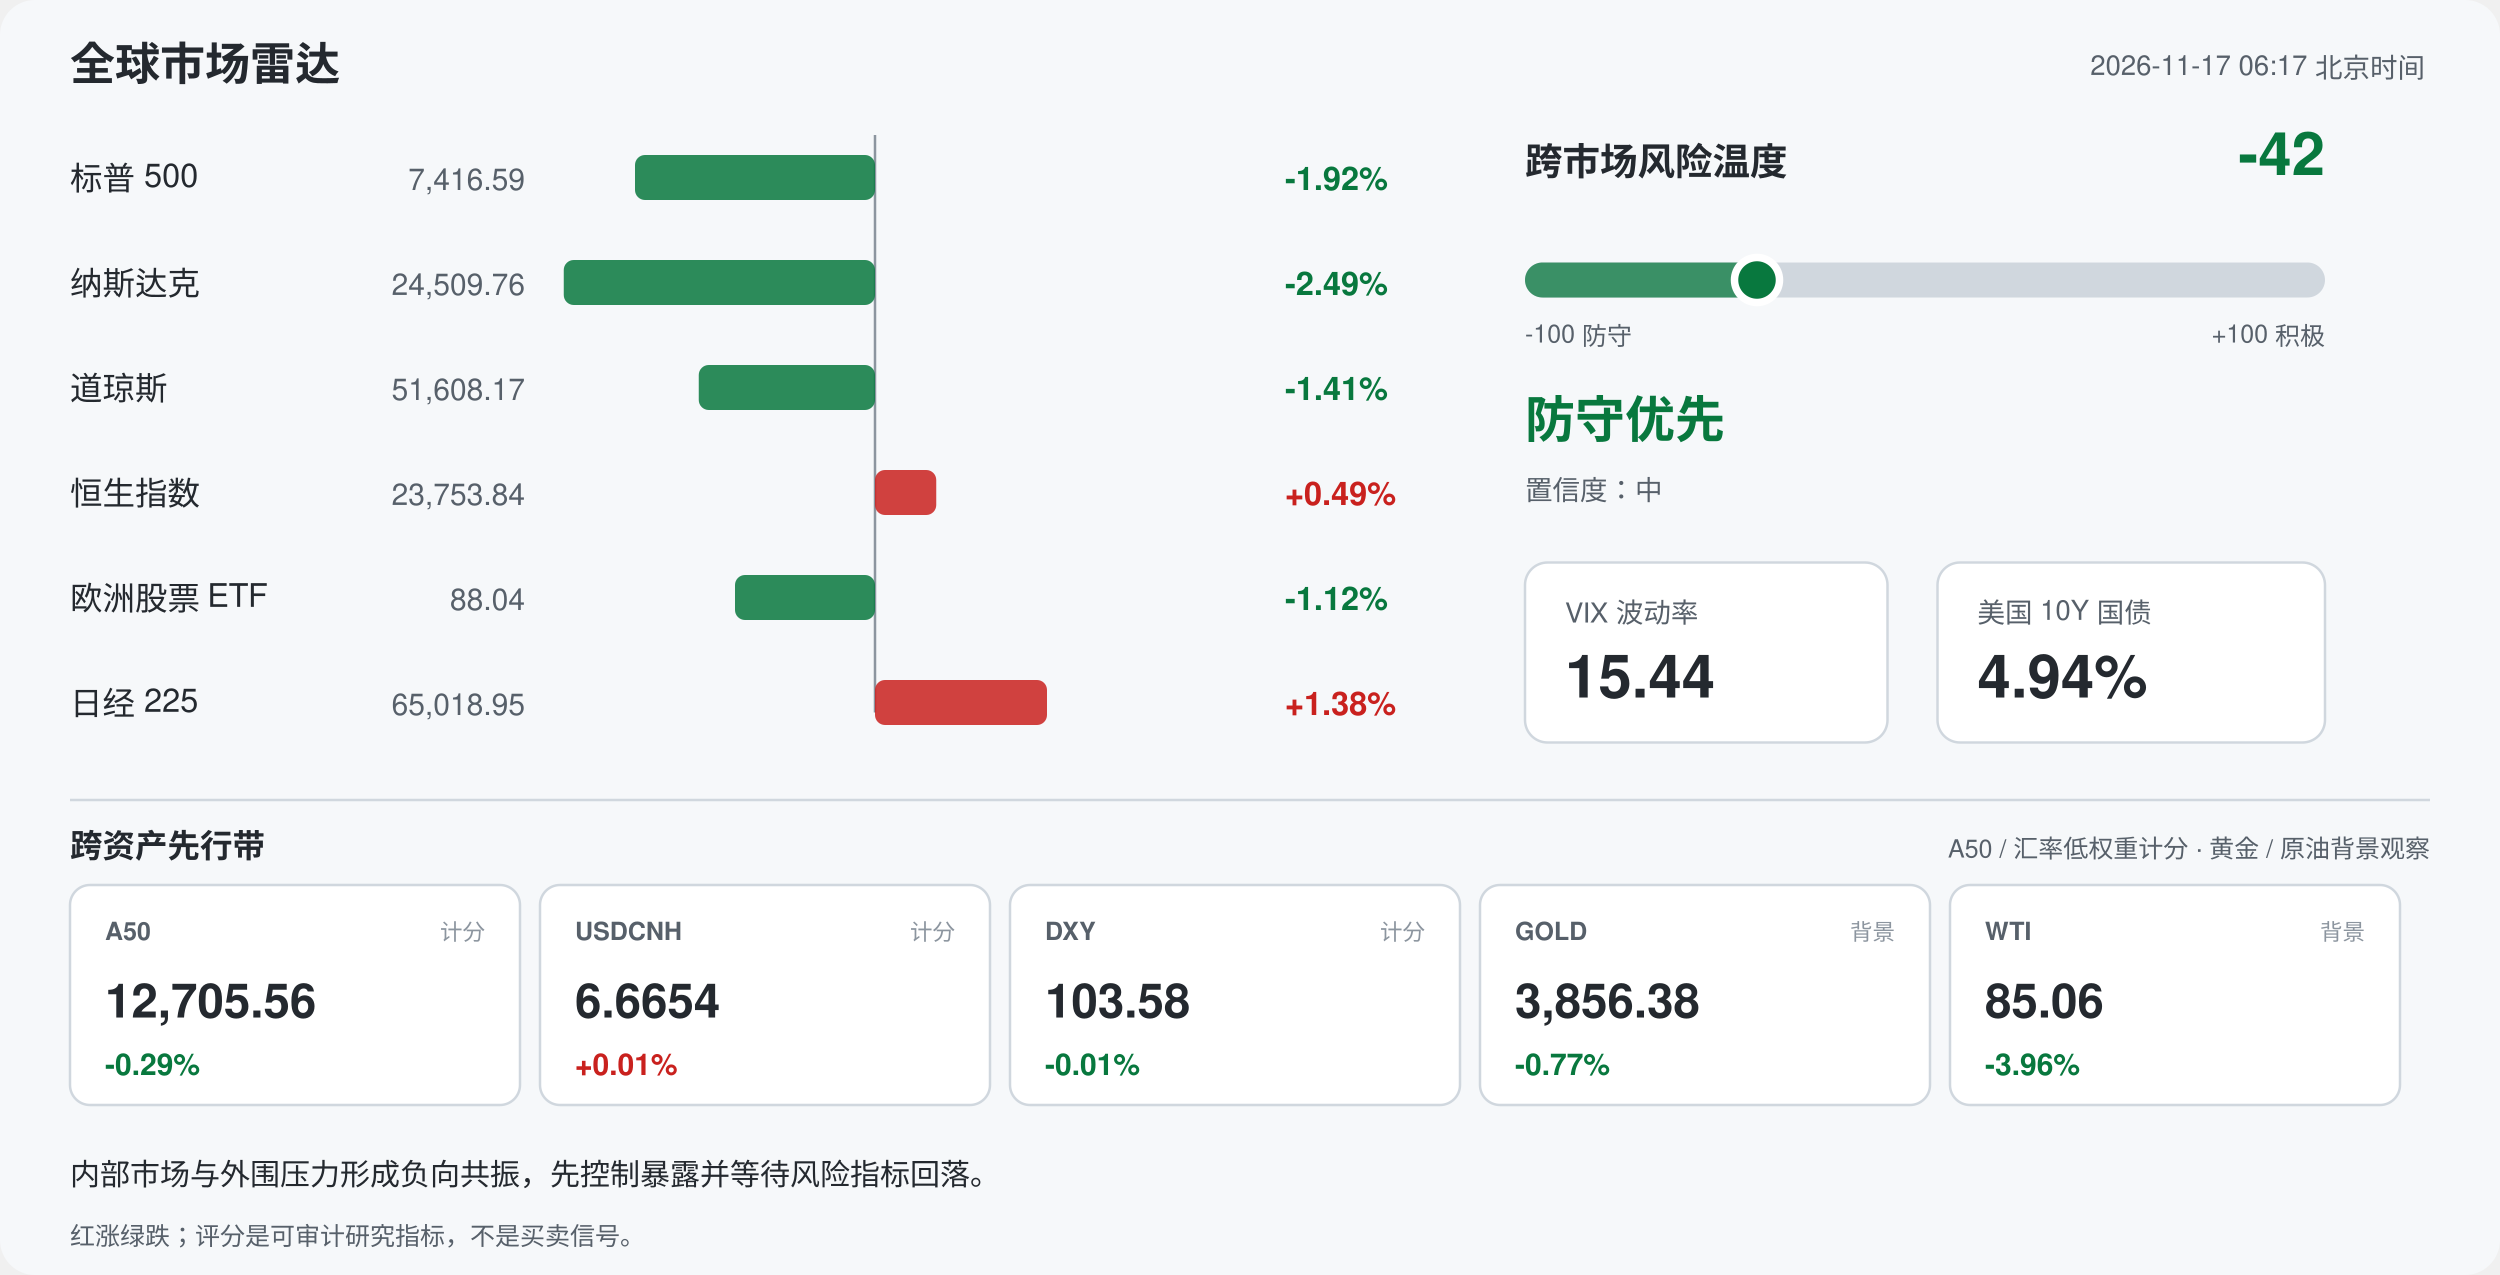
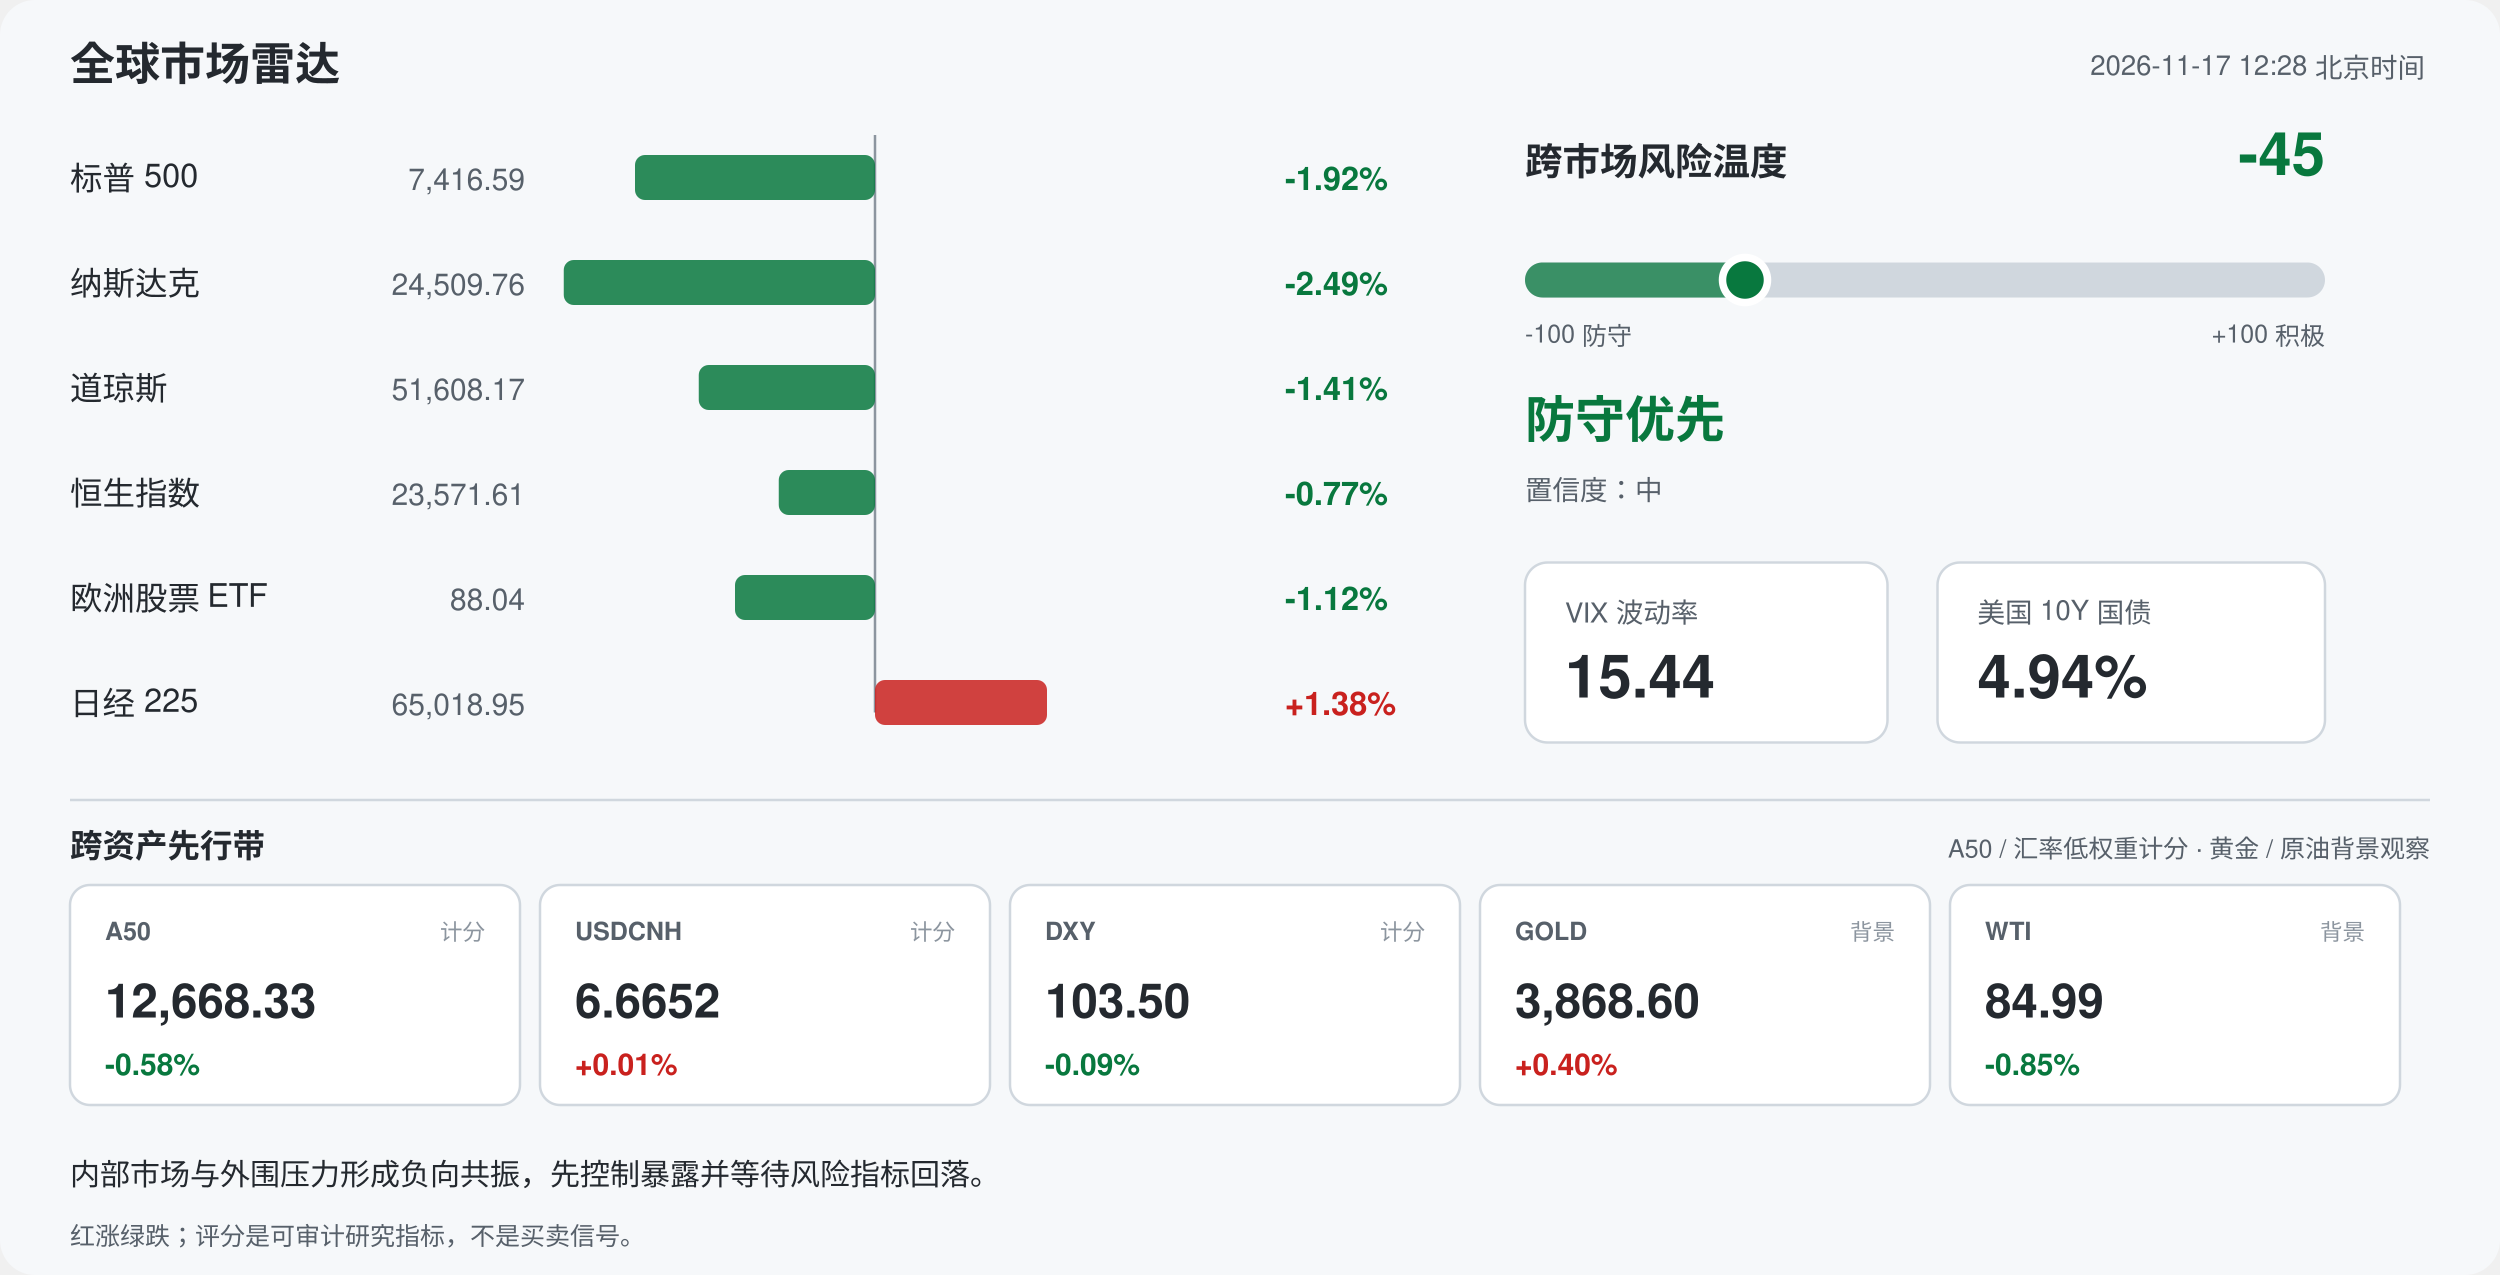
<svg xmlns="http://www.w3.org/2000/svg" width="1000" height="510" viewBox="0 0 1000 510" font-family="-apple-system,Segoe UI,Helvetica,Arial,sans-serif">
  <rect width="1000" height="510" rx="14" fill="#f6f8fa" />
  <text x="28" y="32" font-size="18" font-weight="700" fill="#24292f">全球市场雷达</text>
-   <text x="970" y="30" font-size="11" fill="#57606a" text-anchor="end">2026-11-17 06:17 北京时间</text>
+   <text x="970" y="30" font-size="11" fill="#57606a" text-anchor="end">2026-11-17 12:28 北京时间</text>
  <line x1="350" y1="54" x2="350" y2="285" stroke="#8c959f" stroke-width="1" />
  <text x="28" y="76" font-size="13" fill="#24292f">标普 500</text>
  <text x="210" y="76" font-size="12" fill="#57606a" text-anchor="end">7,416.59</text>
  <rect x="254.0" y="62" width="96.0" height="18" rx="4" fill="#08783e" opacity="0.85" />
  <text x="514" y="76" font-size="13" font-weight="600" fill="#08783e">-1.92%</text>
  <text x="28" y="118" font-size="13" fill="#24292f">纳斯达克</text>
  <text x="210" y="118" font-size="12" fill="#57606a" text-anchor="end">24,509.76</text>
  <rect x="225.5" y="104" width="124.5" height="18" rx="4" fill="#08783e" opacity="0.85" />
  <text x="514" y="118" font-size="13" font-weight="600" fill="#08783e">-2.49%</text>
  <text x="28" y="160" font-size="13" fill="#24292f">道琼斯</text>
  <text x="210" y="160" font-size="12" fill="#57606a" text-anchor="end">51,608.17</text>
  <rect x="279.5" y="146" width="70.5" height="18" rx="4" fill="#08783e" opacity="0.85" />
  <text x="514" y="160" font-size="13" font-weight="600" fill="#08783e">-1.41%</text>
  <text x="28" y="202" font-size="13" fill="#24292f">恒生指数</text>
-   <text x="210" y="202" font-size="12" fill="#57606a" text-anchor="end">23,753.84</text>
-   <rect x="350.0" y="188" width="24.5" height="18" rx="4" fill="#c9211e" opacity="0.85" />
-   <text x="514" y="202" font-size="13" font-weight="600" fill="#c9211e">+0.49%</text>
+   <text x="210" y="202" font-size="12" fill="#57606a" text-anchor="end">23,571.61</text>
+   <rect x="311.5" y="188" width="38.5" height="18" rx="4" fill="#08783e" opacity="0.85" />
+   <text x="514" y="202" font-size="13" font-weight="600" fill="#08783e">-0.77%</text>
  <text x="28" y="244" font-size="13" fill="#24292f">欧洲股票 ETF</text>
  <text x="210" y="244" font-size="12" fill="#57606a" text-anchor="end">88.04</text>
  <rect x="294.0" y="230" width="56.0" height="18" rx="4" fill="#08783e" opacity="0.85" />
  <text x="514" y="244" font-size="13" font-weight="600" fill="#08783e">-1.12%</text>
  <text x="28" y="286" font-size="13" fill="#24292f">日经 225</text>
  <text x="210" y="286" font-size="12" fill="#57606a" text-anchor="end">65,018.95</text>
  <rect x="350.0" y="272" width="68.8" height="18" rx="4" fill="#c9211e" opacity="0.85" />
  <text x="514" y="286" font-size="13" font-weight="600" fill="#c9211e">+1.38%</text>
  <text x="610" y="70" font-size="15" font-weight="700" fill="#24292f">跨市场风险温度</text>
-   <text x="930" y="70" font-size="24" font-weight="700" fill="#08783e" text-anchor="end">-42</text>
+   <text x="930" y="70" font-size="24" font-weight="700" fill="#08783e" text-anchor="end">-45</text>
  <rect x="610" y="105" width="320" height="14" rx="7" fill="#d0d7de" />
-   <rect x="610" y="105" width="92.8" height="14" rx="7" fill="#08783e" opacity="0.75" />
-   <circle cx="702.8" cy="112" r="9" fill="#08783e" stroke="#ffffff" stroke-width="3" />
+   <rect x="610" y="105" width="88.0" height="14" rx="7" fill="#08783e" opacity="0.75" />
+   <circle cx="698.0" cy="112" r="9" fill="#08783e" stroke="#ffffff" stroke-width="3" />
  <text x="610" y="137" font-size="10" fill="#57606a">-100 防守</text>
  <text x="930" y="137" font-size="10" fill="#57606a" text-anchor="end">+100 积极</text>
  <text x="610" y="175" font-size="20" font-weight="700" fill="#08783e">防守优先</text>
  <text x="610" y="200" font-size="11" fill="#57606a">置信度：中</text>
  <rect x="610" y="225" width="145" height="72" rx="9" fill="#ffffff" stroke="#d0d7de" />
  <text x="626" y="249" font-size="11" fill="#57606a">VIX 波动率</text>
  <text x="626" y="279" font-size="24" font-weight="700" fill="#24292f">15.44</text>
  <rect x="775" y="225" width="155" height="72" rx="9" fill="#ffffff" stroke="#d0d7de" />
  <text x="791" y="249" font-size="11" fill="#57606a">美国 10Y 国债</text>
  <text x="791" y="279" font-size="24" font-weight="700" fill="#24292f">4.94%</text>
  <line x1="28" y1="320" x2="972" y2="320" stroke="#d0d7de" />
  <text x="28" y="343" font-size="13" font-weight="700" fill="#24292f">跨资产先行带</text>
  <text x="972" y="343" font-size="10" fill="#57606a" text-anchor="end">A50 / 汇率低权重计分 · 黄金 / 原油背景观察</text>
  <rect x="28" y="354" width="180" height="88" rx="8" fill="#ffffff" stroke="#d0d7de" />
  <text x="42" y="376" font-size="10" font-weight="700" fill="#57606a">A50</text>
  <text x="194" y="376" font-size="9" fill="#8c959f" text-anchor="end">计分</text>
-   <text x="42" y="407" font-size="19" font-weight="700" fill="#24292f">12,705.56</text>
-   <text x="42" y="430" font-size="12" font-weight="700" fill="#08783e">-0.29%</text>
+   <text x="42" y="407" font-size="19" font-weight="700" fill="#24292f">12,668.33</text>
+   <text x="42" y="430" font-size="12" font-weight="700" fill="#08783e">-0.58%</text>
  <rect x="216" y="354" width="180" height="88" rx="8" fill="#ffffff" stroke="#d0d7de" />
  <text x="230" y="376" font-size="10" font-weight="700" fill="#57606a">USDCNH</text>
  <text x="382" y="376" font-size="9" fill="#8c959f" text-anchor="end">计分</text>
-   <text x="230" y="407" font-size="19" font-weight="700" fill="#24292f">6.6654</text>
+   <text x="230" y="407" font-size="19" font-weight="700" fill="#24292f">6.6652</text>
  <text x="230" y="430" font-size="12" font-weight="700" fill="#c9211e">+0.01%</text>
  <rect x="404" y="354" width="180" height="88" rx="8" fill="#ffffff" stroke="#d0d7de" />
  <text x="418" y="376" font-size="10" font-weight="700" fill="#57606a">DXY</text>
  <text x="570" y="376" font-size="9" fill="#8c959f" text-anchor="end">计分</text>
-   <text x="418" y="407" font-size="19" font-weight="700" fill="#24292f">103.58</text>
-   <text x="418" y="430" font-size="12" font-weight="700" fill="#08783e">-0.01%</text>
+   <text x="418" y="407" font-size="19" font-weight="700" fill="#24292f">103.50</text>
+   <text x="418" y="430" font-size="12" font-weight="700" fill="#08783e">-0.09%</text>
  <rect x="592" y="354" width="180" height="88" rx="8" fill="#ffffff" stroke="#d0d7de" />
  <text x="606" y="376" font-size="10" font-weight="700" fill="#57606a">GOLD</text>
  <text x="758" y="376" font-size="9" fill="#8c959f" text-anchor="end">背景</text>
-   <text x="606" y="407" font-size="19" font-weight="700" fill="#24292f">3,856.38</text>
-   <text x="606" y="430" font-size="12" font-weight="700" fill="#08783e">-0.77%</text>
+   <text x="606" y="407" font-size="19" font-weight="700" fill="#24292f">3,868.60</text>
+   <text x="606" y="430" font-size="12" font-weight="700" fill="#c9211e">+0.40%</text>
  <rect x="780" y="354" width="180" height="88" rx="8" fill="#ffffff" stroke="#d0d7de" />
  <text x="794" y="376" font-size="10" font-weight="700" fill="#57606a">WTI</text>
  <text x="946" y="376" font-size="9" fill="#8c959f" text-anchor="end">背景</text>
-   <text x="794" y="407" font-size="19" font-weight="700" fill="#24292f">85.06</text>
-   <text x="794" y="430" font-size="12" font-weight="700" fill="#08783e">-3.96%</text>
+   <text x="794" y="407" font-size="19" font-weight="700" fill="#24292f">84.99</text>
+   <text x="794" y="430" font-size="12" font-weight="700" fill="#08783e">-0.85%</text>
  <text x="28" y="474" font-size="12" fill="#24292f">内部市场与外围压力形成负向共振，先控制暴露并等待风险指标回落。</text>
  <text x="28" y="498" font-size="10" fill="#57606a">红涨绿跌；评分是可审计研究指标，不是买卖信号。</text>
</svg>
